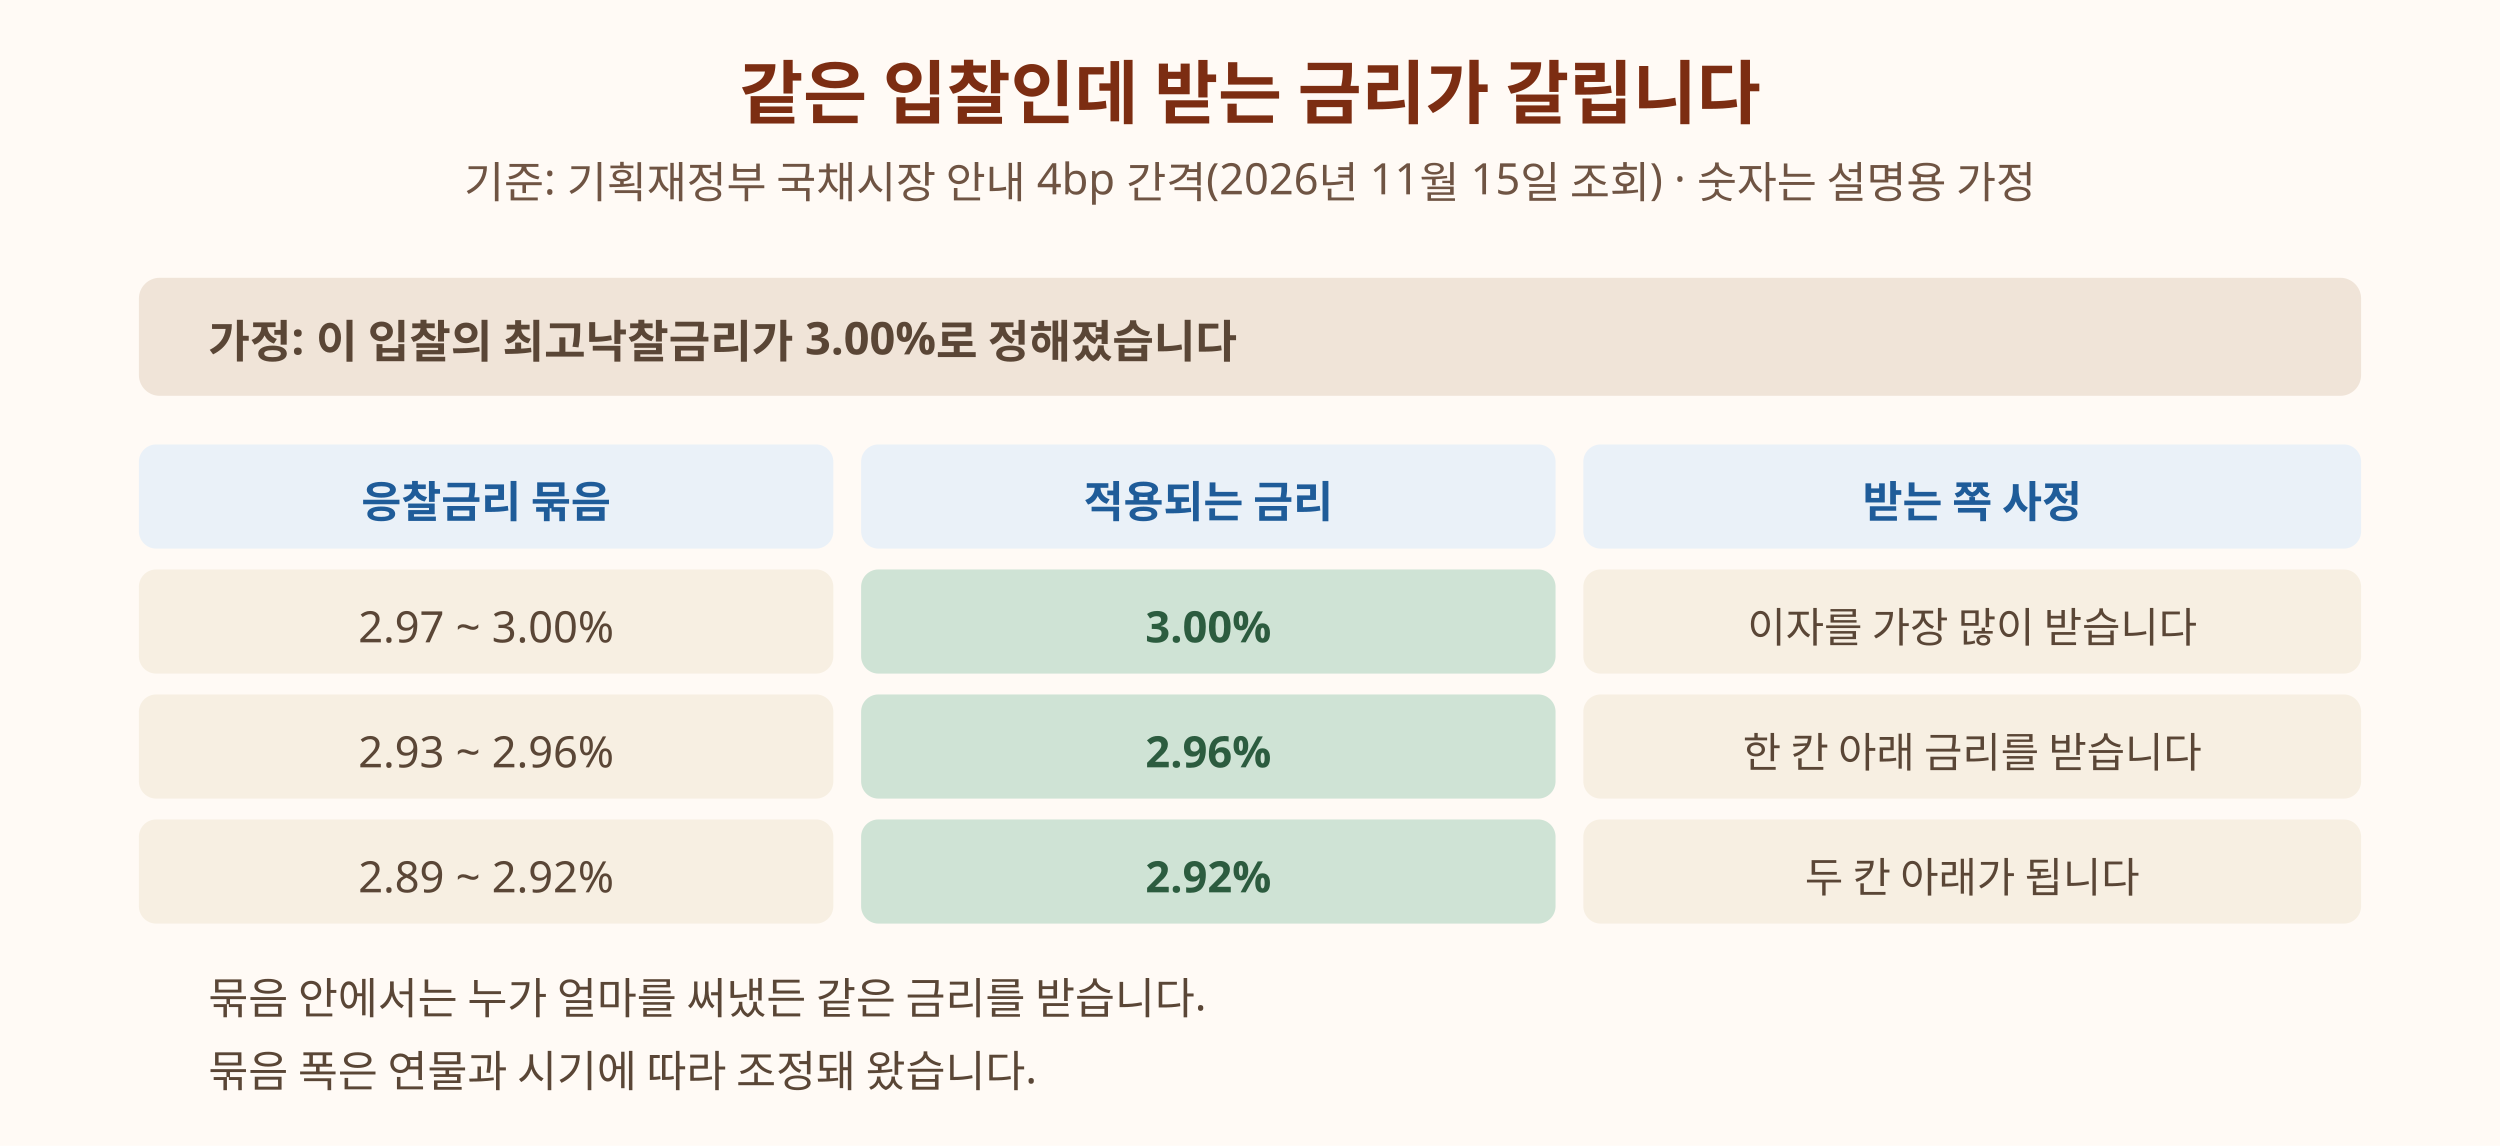
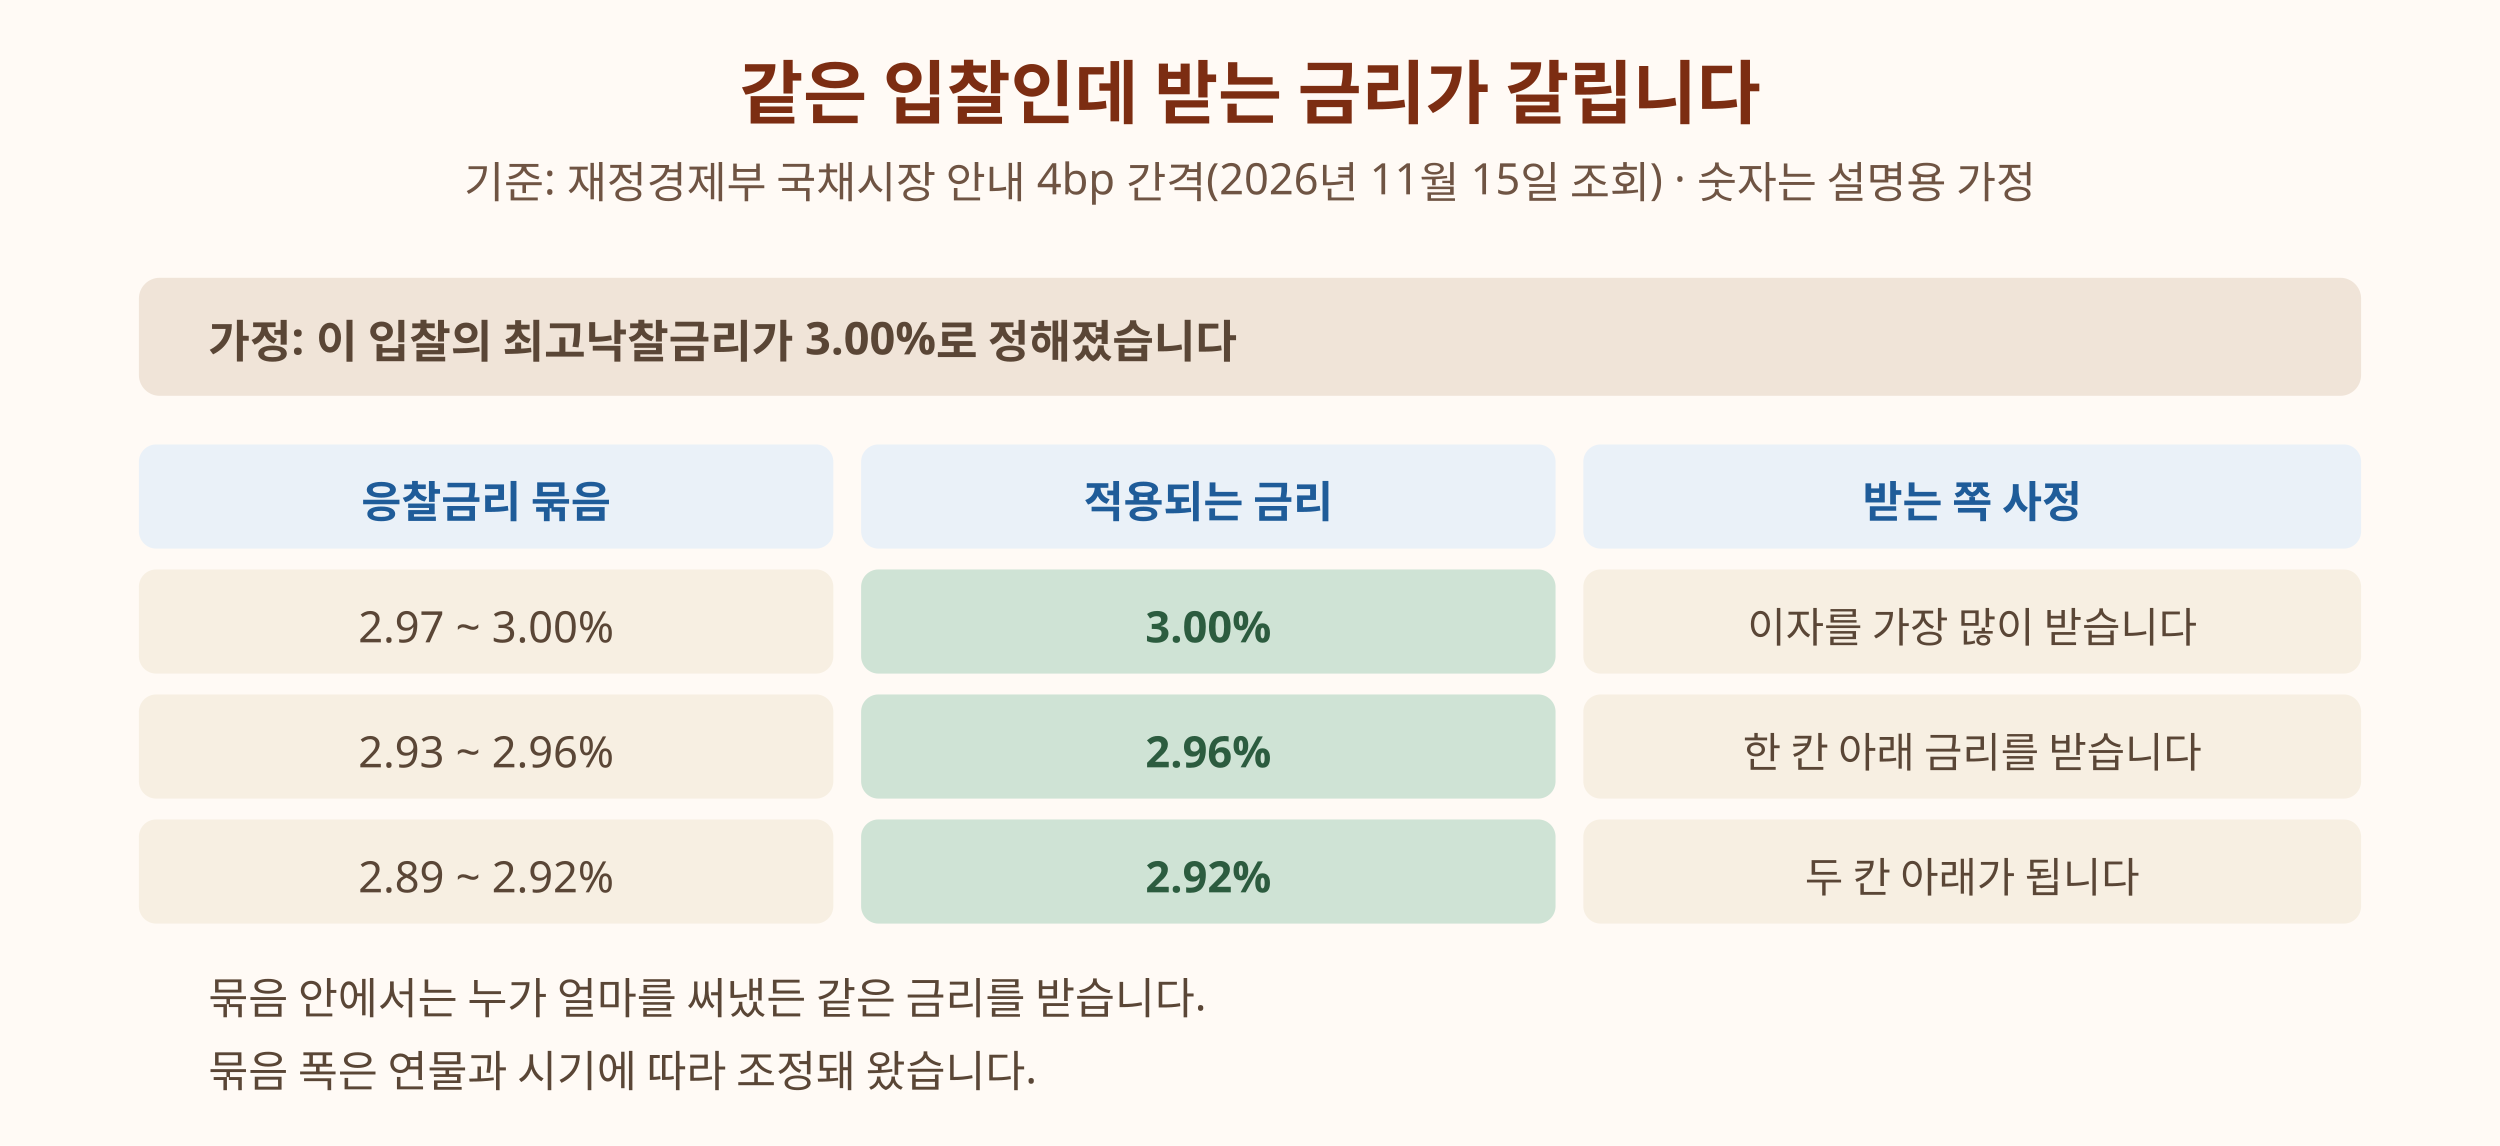
<svg xmlns="http://www.w3.org/2000/svg" viewBox="0 0 720 330" font-family="Pretendard, sans-serif" role="img" aria-label="차등가격 낙찰방식의 구간 적용 예시 도식. 최고낙찰금리 이하의 응찰금리를 4bp 간격으로 묶고 각 묶음에는 그 묶음 안에서 가장 높은 금리를 적용한다. 최고낙찰금리가 3.00%라고 가정하면 첫 묶음은 2.97에서 3.00%이고 적용 금리는 3.00%, 두 번째 묶음은 2.93에서 2.96%이고 적용 금리는 2.96%가 된다. 숫자는 설명을 위한 가정이며 실제 입찰 결과가 아니다">
  <rect width="720" height="330" fill="#fffaf5" />
  <text x="360" y="34" text-anchor="middle" font-size="20" font-weight="800" fill="#7c2d12">같은 입찰인데 받는 금리가 갈립니다</text>
-   <text x="360" y="57" text-anchor="middle" font-size="12.5" fill="#6f5443">기준: 기획재정부 국채시장 안내 4bp 간격(2026년 11월 15일 조회) · 숫자는 설명용 가정</text>
+   <text x="360" y="57" text-anchor="middle" font-size="12.5" fill="#6f5443">기준: 재정경제부 국채시장 안내 4bp 간격(2026년 11월 15일 조회) · 숫자는 설명용 가정</text>
  <rect x="40" y="80" width="640" height="34" rx="6" fill="#f0e4d8" />
  <text x="60" y="103" font-size="13" font-weight="800" fill="#5a4636">가정: 이 입찰의 최고낙찰금리가 3.00%로 정해졌습니다</text>
  <rect x="40" y="128" width="200" height="30" rx="5" fill="#eaf1f8" />
  <text x="140" y="149" text-anchor="middle" font-size="12.5" font-weight="800" fill="#1f5c99">응찰금리 묶음</text>
  <rect x="248" y="128" width="200" height="30" rx="5" fill="#eaf1f8" />
  <text x="348" y="149" text-anchor="middle" font-size="12.5" font-weight="800" fill="#1f5c99">적용되는 금리</text>
  <rect x="456" y="128" width="224" height="30" rx="5" fill="#eaf1f8" />
  <text x="568" y="149" text-anchor="middle" font-size="12.5" font-weight="800" fill="#1f5c99">받는 쪽 사정</text>
  <rect x="40" y="164" width="200" height="30" rx="5" fill="#f7efe2" />
  <text x="140" y="185" text-anchor="middle" font-size="12.5" fill="#5a4636">2.97 ~ 3.00%</text>
  <rect x="248" y="164" width="200" height="30" rx="5" fill="#cfe3d5" />
  <text x="348" y="185" text-anchor="middle" font-size="12.5" font-weight="800" fill="#2c5c3f">3.00%</text>
  <rect x="456" y="164" width="224" height="30" rx="5" fill="#f7efe2" />
  <text x="568" y="185" text-anchor="middle" font-size="12" fill="#5a4636">이자를 가장 많이 받습니다</text>
  <rect x="40" y="200" width="200" height="30" rx="5" fill="#f7efe2" />
  <text x="140" y="221" text-anchor="middle" font-size="12.5" fill="#5a4636">2.93 ~ 2.96%</text>
  <rect x="248" y="200" width="200" height="30" rx="5" fill="#cfe3d5" />
  <text x="348" y="221" text-anchor="middle" font-size="12.5" font-weight="800" fill="#2c5c3f">2.96%</text>
  <rect x="456" y="200" width="224" height="30" rx="5" fill="#f7efe2" />
  <text x="568" y="221" text-anchor="middle" font-size="12" fill="#5a4636">한 칸 아래 금리를 받습니다</text>
  <rect x="40" y="236" width="200" height="30" rx="5" fill="#f7efe2" />
  <text x="140" y="257" text-anchor="middle" font-size="12.5" fill="#5a4636">2.89 ~ 2.92%</text>
  <rect x="248" y="236" width="200" height="30" rx="5" fill="#cfe3d5" />
  <text x="348" y="257" text-anchor="middle" font-size="12.5" font-weight="800" fill="#2c5c3f">2.92%</text>
  <rect x="456" y="236" width="224" height="30" rx="5" fill="#f7efe2" />
  <text x="568" y="257" text-anchor="middle" font-size="12" fill="#5a4636">두 칸 아래가 됩니다</text>
  <text x="60" y="292" font-size="12.5" fill="#5a4636">묶음 안에서는 누가 얼마를 써냈든 같은 금리를 받습니다.</text>
  <text x="60" y="313" font-size="12.5" fill="#5a4636">묶음 폭은 연물과 시기에 따라 조정돼 왔습니다.</text>
</svg>
